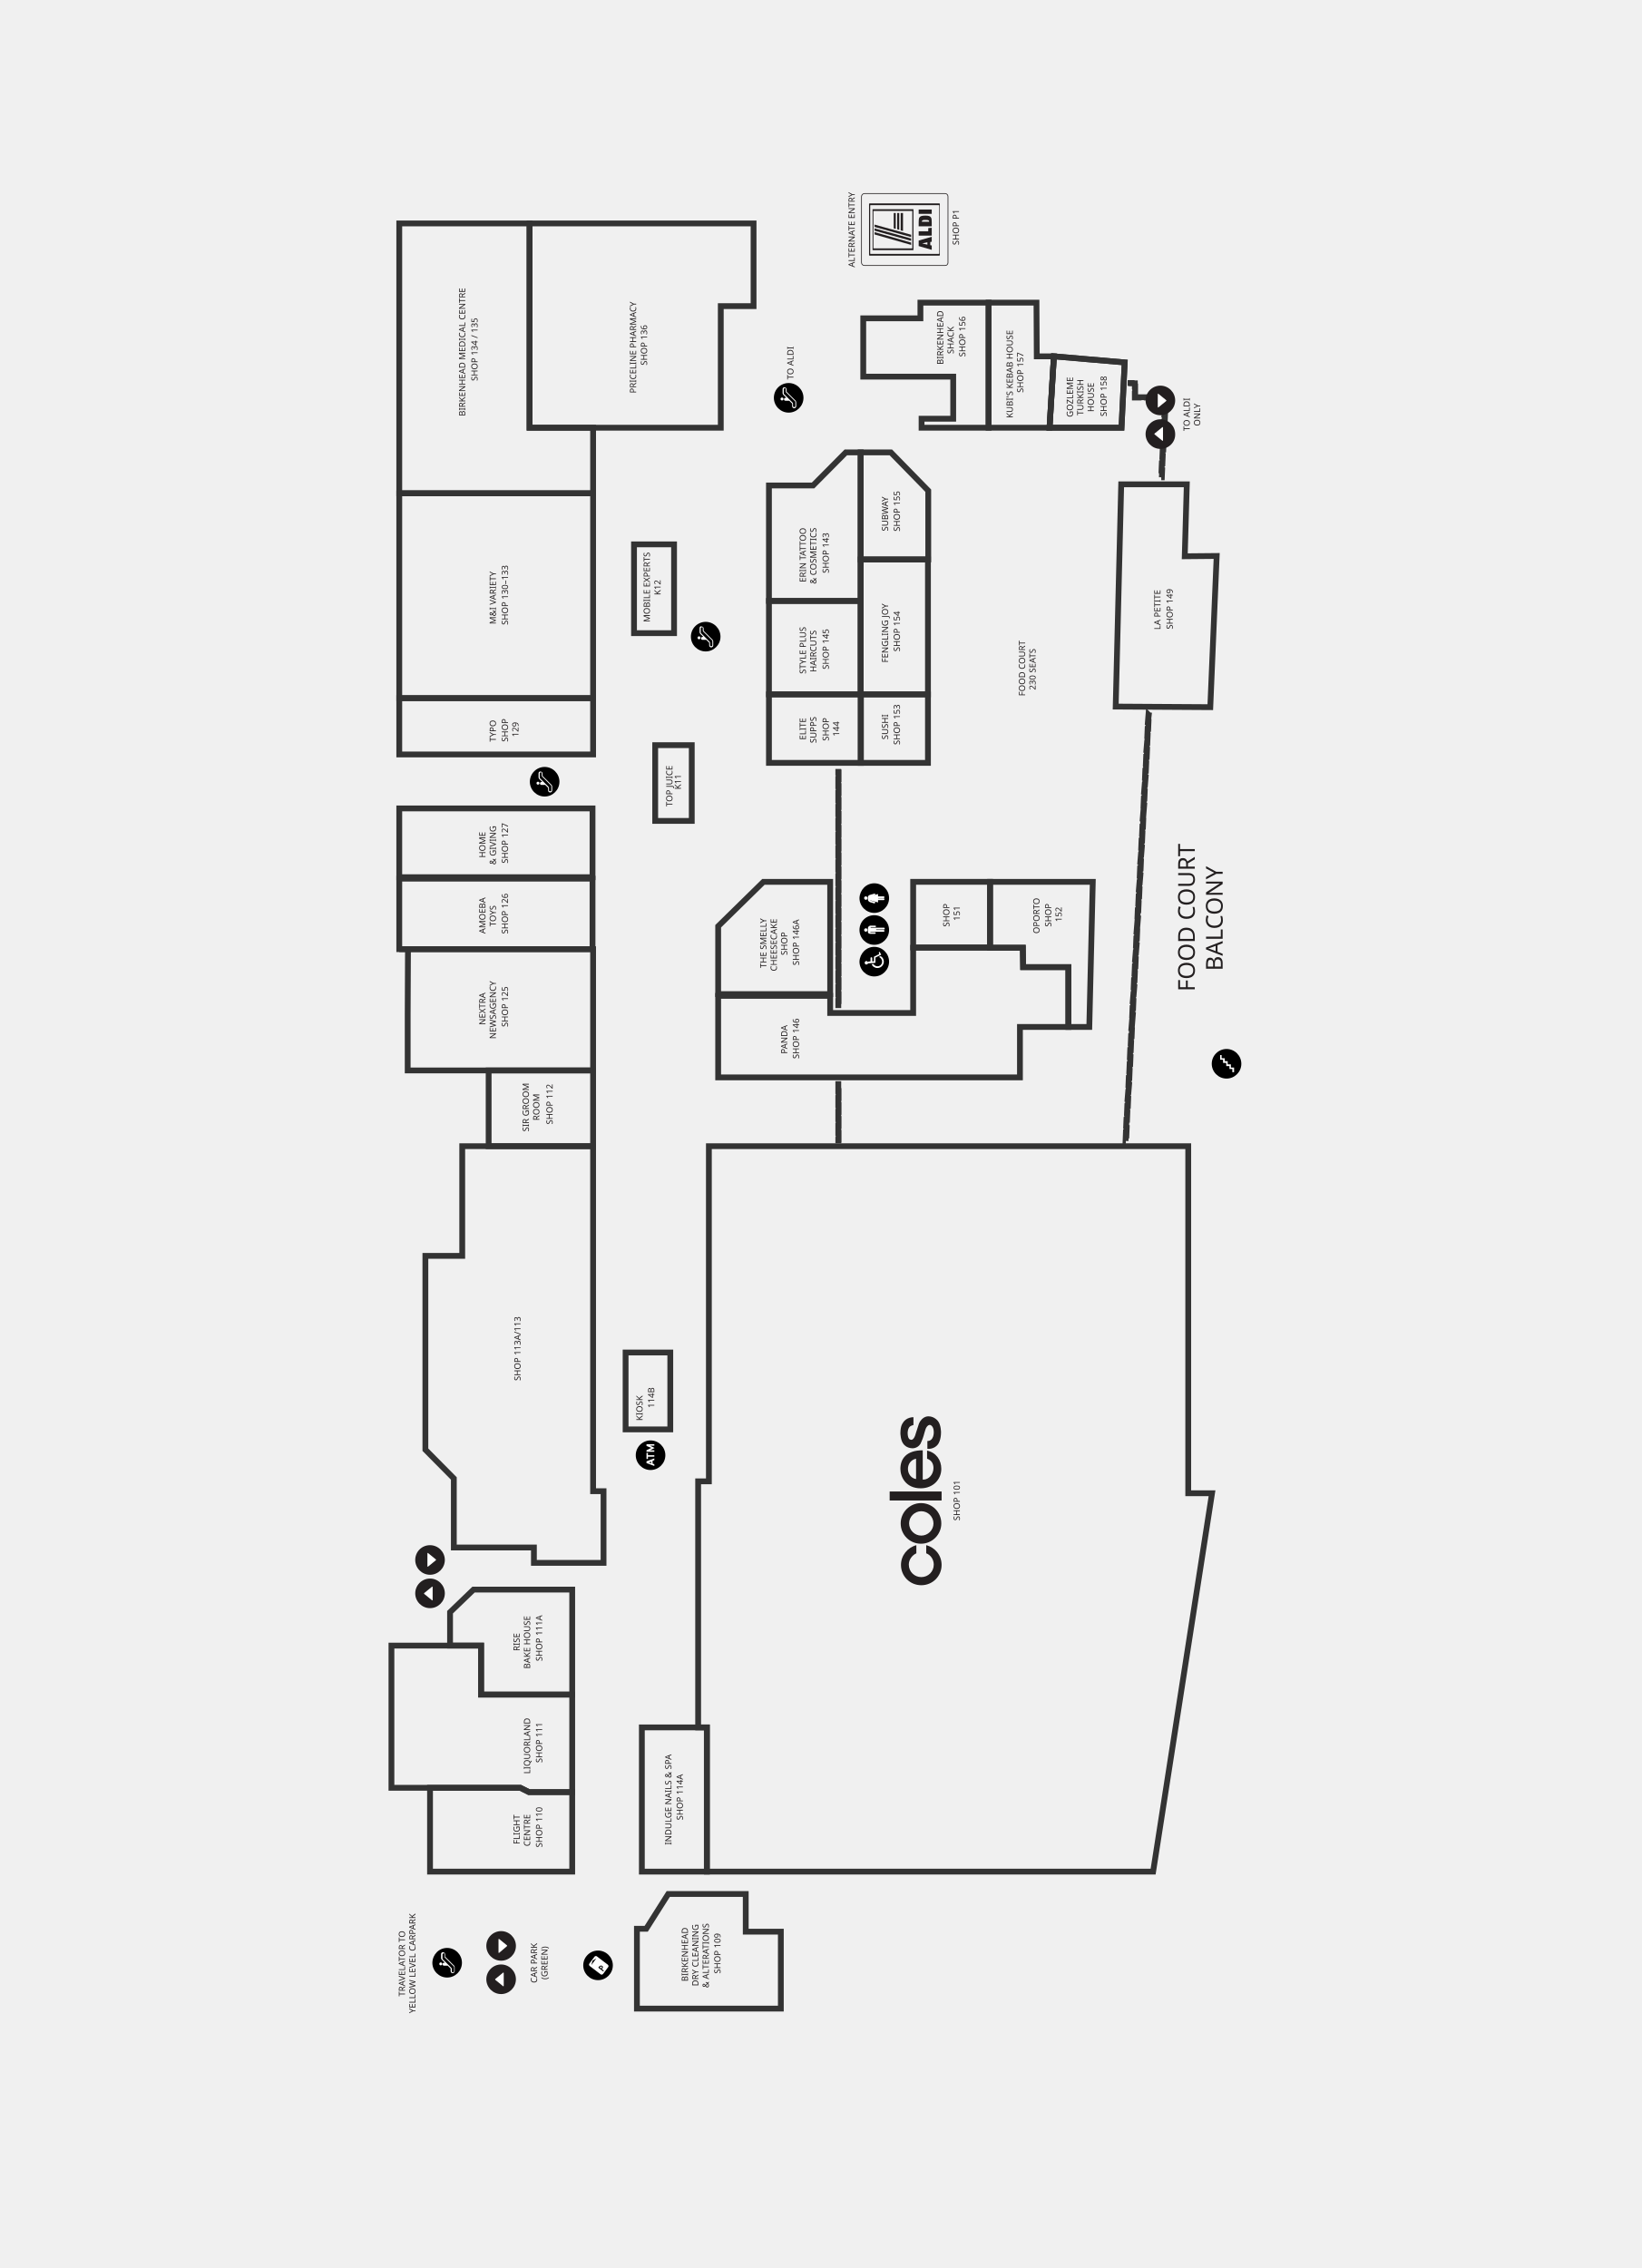
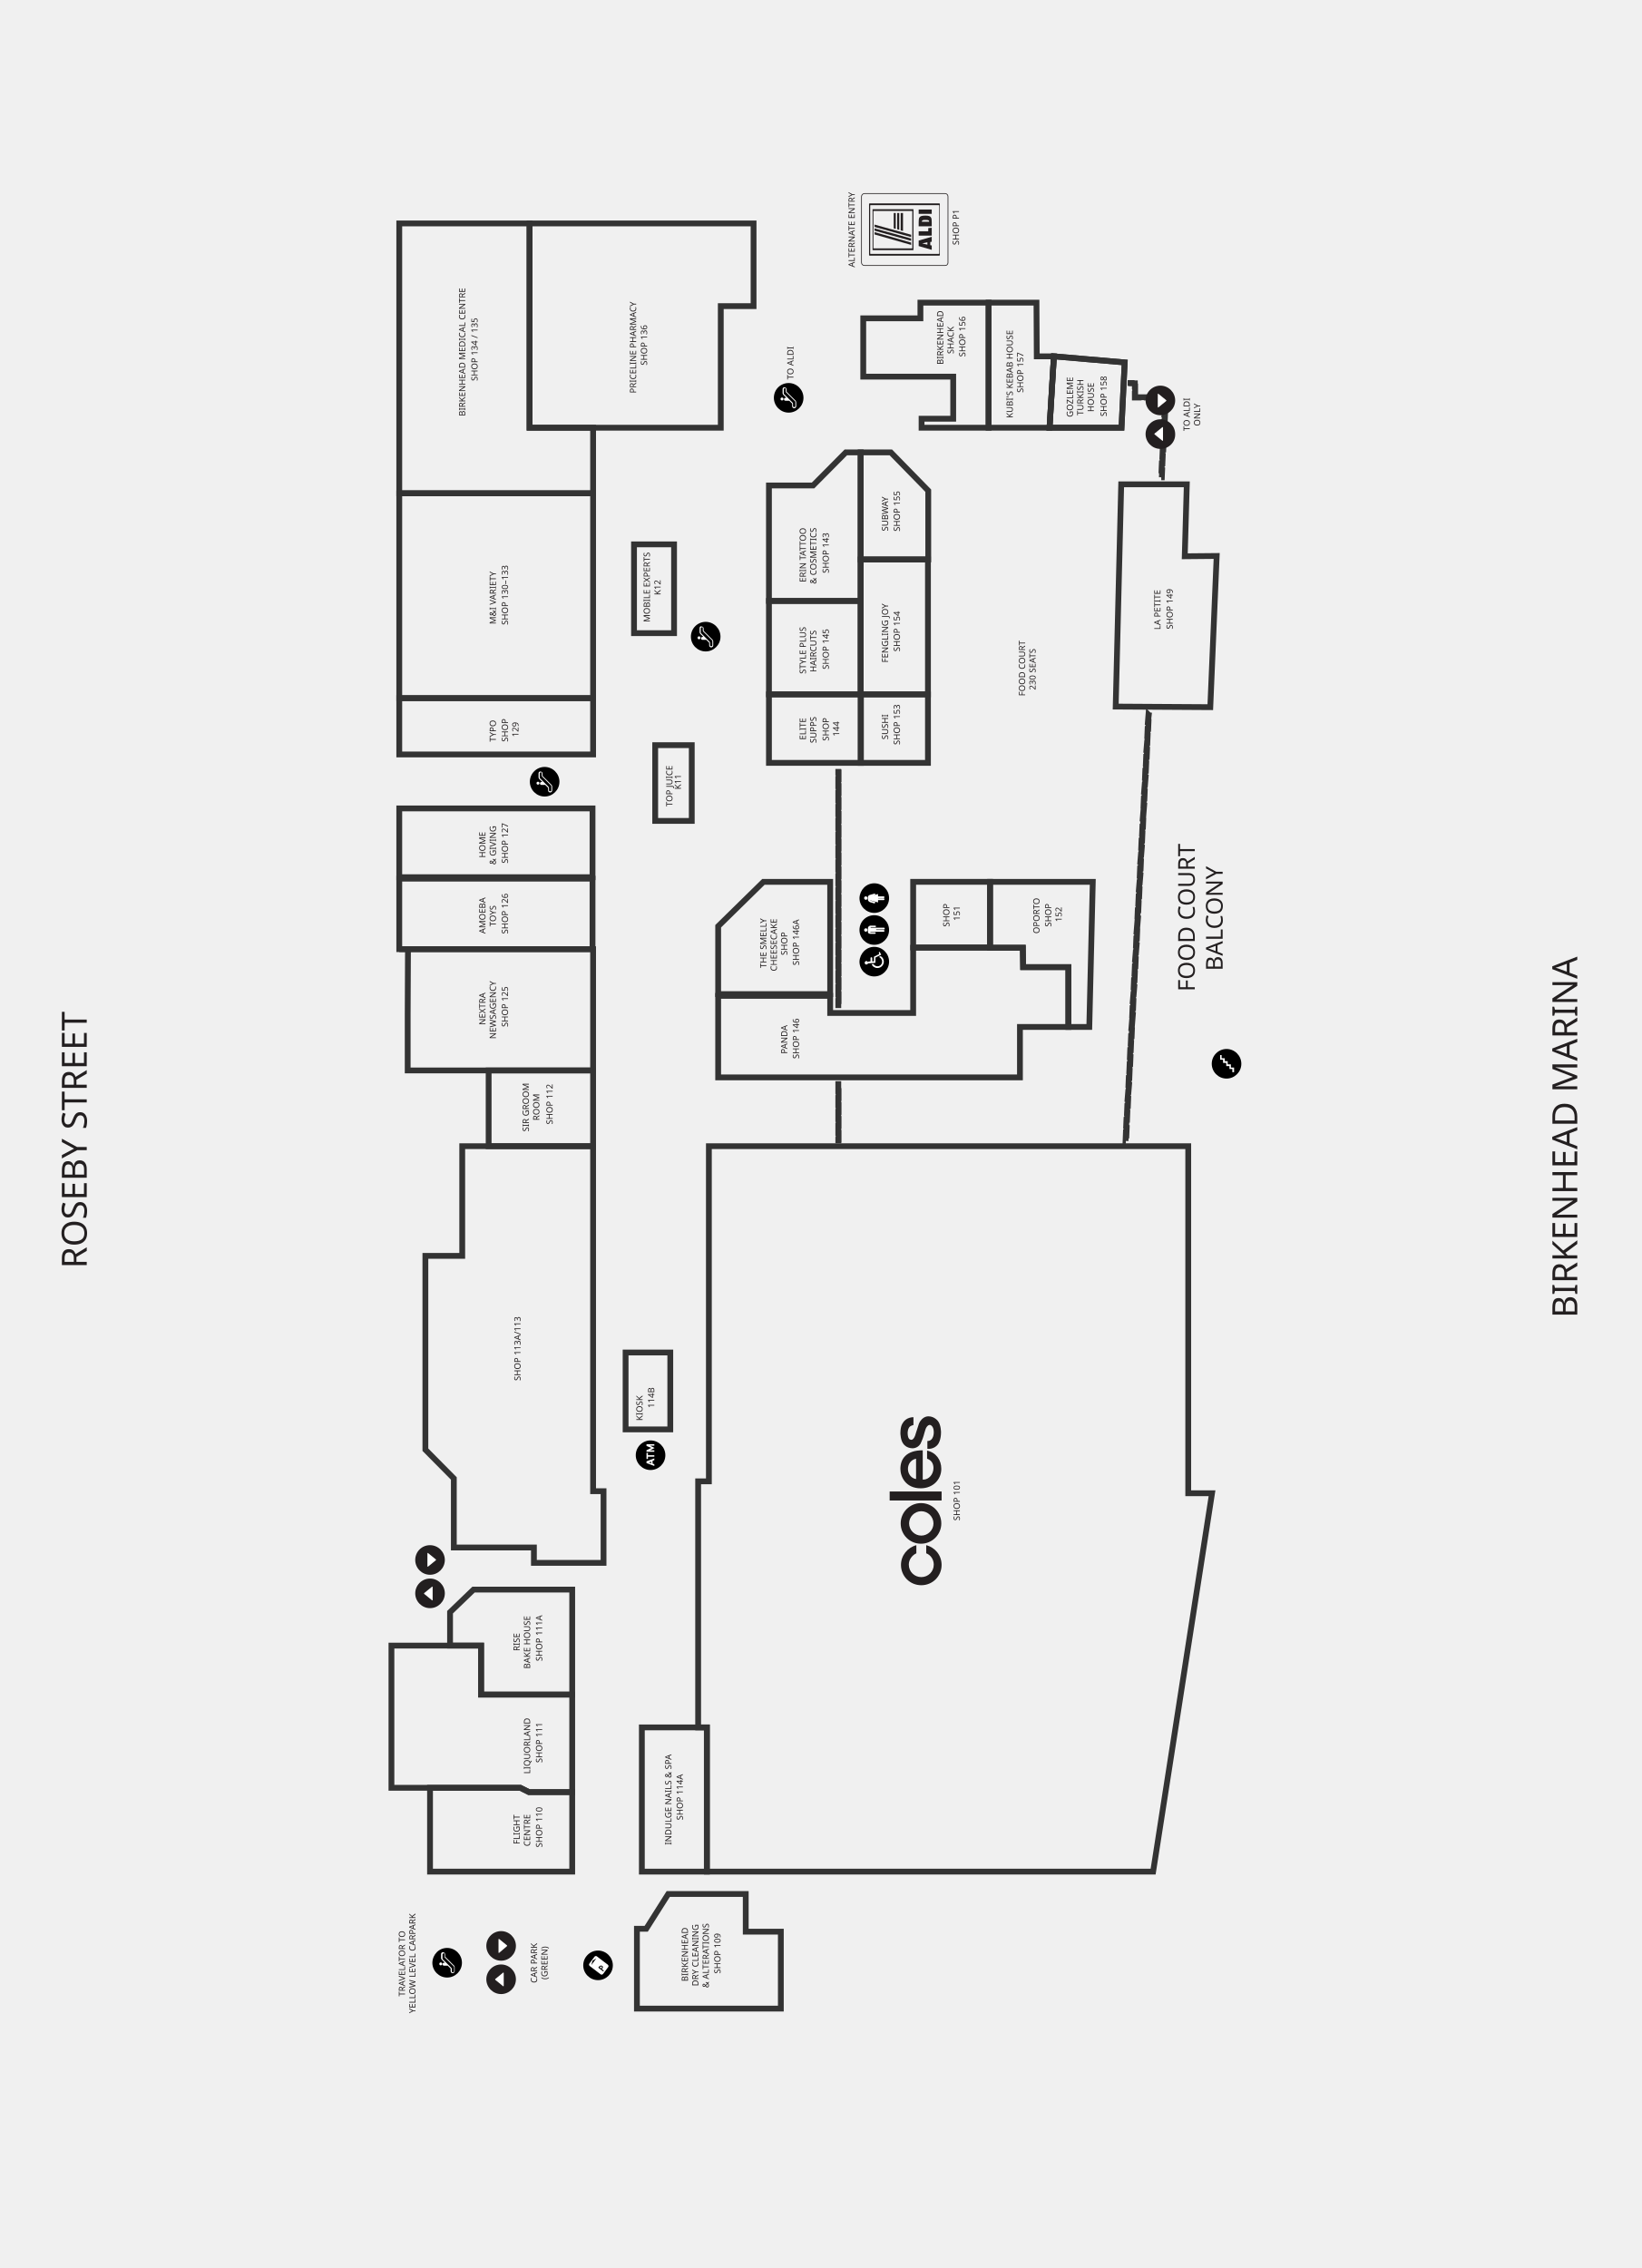
<svg xmlns="http://www.w3.org/2000/svg" version="1.1" x="0px" y="0px" viewBox="0 0 565.6 781.6" style="enable-background:new 0 0 565.6 781.6;" xml:space="preserve">
  <style type="text/css">
	.st0{fill:transparent;}
	.st1{fill:none;stroke:#333333;stroke-width:2;stroke-miterlimit:10;}
	.st2{fill:none;stroke:#231F20;stroke-width:0.25;stroke-miterlimit:10;}
	.st3{fill:#231F20;}
	.st4{fill-rule:evenodd;clip-rule:evenodd;fill:#231F20;}
	.st5{fill:#FFFFFF;}
	.st6{fill:#010101;}
	.st7{font-family:'Poppins-Regular';}
	.st8{font-size:3px;}
	.st9{font-family:'Poppins-SemiBold';}
	.st10{font-size:8px;}
	.st11{font-size:12px;}
</style>
  <g id="Background">
    <rect x="-1.6" y="-1.2" class="st0" width="569.4" height="783.4" />
  </g>
  <g id="Lines">
    <g>
      <polyline class="st1" points="396,245.5 395.9,246.4 395.8,246.3 395.6,248.8 395.8,248.8 395.7,251.2 395.5,251.2 395.4,253.6     395.5,253.6 395.4,256 395.3,256 395.1,258.4 395.3,258.4 395.2,260.8 395,260.8 394.9,263.2 395,263.2 394.9,265.6 394.7,265.6     394.6,268 394.8,268 394.6,270.4 394.5,270.4 394.3,272.8 394.5,272.8 394.4,275.2 394.2,275.2 394.1,277.6 394.3,277.6     394.1,280.1 394,280 393.8,282.4 394,282.5 393.9,284.9 393.7,284.9 393.6,287.3 393.7,287.3 393.6,289.7 393.4,289.7     393.3,292.1 393.5,292.1 393.3,294.5 393.2,294.5 393,296.9 393.2,296.9 393.1,299.3 392.9,299.3 392.8,301.7 393,301.7     392.8,304.1 392.7,304.1 392.5,306.5 392.7,306.5 392.6,308.9 392.4,308.9 392.3,311.3 392.4,311.3 392.3,313.7 392.1,313.7     392,316.1 392.2,316.2 392,318.6 391.9,318.5 391.7,321 391.9,321 391.8,323.4 391.6,323.4 391.5,325.8 391.7,325.8 391.5,328.2     391.4,328.2 391.2,330.6 391.4,330.6 391.3,333 391.1,333 391,335.4 391.1,335.4 391,337.8 390.8,337.8 390.7,340.2 390.9,340.2     390.7,342.6 390.6,342.6 390.4,345 390.6,345 390.5,347.4 390.3,347.4 390.2,349.8 390.4,349.8 390.2,352.3 390.1,352.2     389.9,354.6 390.1,354.7 390,357.1 389.8,357.1 389.7,359.5 389.8,359.5 389.7,361.9 389.5,361.9 389.4,364.3 389.6,364.3     389.5,366.7 389.3,366.7 389.2,369.1 389.3,369.1 389.2,371.5 389,371.5 388.9,373.9 389.1,373.9 388.9,376.3 388.8,376.3     388.6,378.7 388.8,378.7 388.7,381.1 388.5,381.1 388.4,383.5 388.5,383.5 388.4,385.9 388.2,385.9 388.1,388.3 388.3,388.4     388.2,390.8 388,390.7 387.9,393.2 388,393.2   " />
      <polyline class="st1" points="388.6,132 390,132 390,132.1 391.1,132.1 391.1,133.2 391.2,133.2 391.2,135.7 391.1,135.7     391.1,137 392.4,137 392.4,136.9 395.2,136.9 395.2,137 397.9,137 397.9,136.9 400.6,136.9 400.6,137 401.7,137 401.6,138     401.8,138.1 401.6,140.5 401.5,140.5 401.3,142.9 401.5,142.9 401.4,145.3 401.2,145.3 401.1,147.7 401.3,147.7 401.1,150.1     401,150.1 400.8,152.5 401,152.5 400.9,154.9 400.7,154.9 400.6,157.3 400.7,157.3 400.6,159.7 400.4,159.7 400.3,162.1     400.5,162.1 400.4,164.5 400.2,164.5   " />
      <polyline class="st1" points="288.9,347.4 288.9,345 289,345 289,342.6 288.9,342.6 288.9,340.2 289,340.2 289,337.8 288.9,337.8     288.9,335.4 289,335.4 289,333 288.9,333 288.9,330.7 289,330.7 289,328.3 288.9,328.3 288.9,325.9 289,325.9 289,323.5     288.9,323.5 288.9,321.1 289,321.1 289,318.7 288.9,318.7 288.9,316.3 289,316.3 289,313.9 288.9,313.9 288.9,311.5 289,311.5     289,309.2 288.9,309.2 288.9,306.8 289,306.8 289,304.4 288.9,304.4 288.9,302 289,302 289,299.6 288.9,299.6 288.9,297.2     289,297.2 289,294.8 288.9,294.8 288.9,292.4 289,292.4 289,290 288.9,290 288.9,287.7 289,287.7 289,285.3 288.9,285.3     288.9,282.9 289,282.9 289,280.5 288.9,280.5 288.9,278.1 289,278.1 289,275.7 288.9,275.7 288.9,273.3 289,273.3 289,270.9     288.9,270.9 288.9,268.5 289,268.5 289,266.2 288.9,266.2 288.9,265   " />
      <polyline class="st1" points="288.9,394 288.9,392.8 289,392.8 289,390.4 288.9,390.4 288.9,388 289,388 289,385.6 288.9,385.6     288.9,383.2 289,383.2 289,380.8 288.9,380.8 288.9,378.4 289,378.4 289,376 288.9,376 288.9,373.6 289,373.6   " />
      <polygon class="st1" points="159.3,432.8 146.6,432.8 146.6,499.6 156.4,509.5 156.4,513.3 156.4,533.3 184,533.3 184,538.6     208,538.6 208,513.9 204.4,513.9 204.4,499.6 204.4,395 159.3,395   " />
      <polygon class="st1" points="197.2,547.8 180.7,547.8 175.5,547.8 163.2,547.8 155.1,555.6 155.1,567.1 165.8,567.1 165.8,584     197.2,584   " />
      <polygon class="st1" points="197.2,584 165.8,584 165.8,567.1 134.9,567.1 134.9,616.1 179.3,616.1 182.3,617.6 197.2,617.6   " />
      <polygon class="st1" points="243.6,645 243.6,595.3 240.6,595.3 240.6,510.5 244.3,510.5 244.3,395 409.5,395 409.5,490.9     409.5,514.6 417.7,514.6 397.4,645 340,645   " />
      <polygon class="st1" points="340.7,147.4 361.7,147.4 363.2,122.8 357.3,122.8 357.2,104.3 340.7,104.3   " />
      <polygon class="st1" points="384.5,243.5 417.1,243.7 419.3,191.6 408.3,191.7 409,166.9 386.4,166.9   " />
      <polygon class="st1" points="386.5,147.4 387.6,124.9 363.2,122.8 361.7,147.4   " />
      <polygon class="st1" points="340.7,147.4 340.7,104.3 317.2,104.3 317.2,109.7 297.5,109.7 297.5,129.8 328.5,129.8 328.5,144.3     317.6,144.3 317.6,147.4   " />
      <rect x="215.6" y="466.1" class="st1" width="15.4" height="26.5" />
      <rect x="225.8" y="256.8" class="st1" width="12.6" height="26.1" />
      <polygon class="st1" points="296.6,155.9 307,155.9 319.9,169.1 319.9,192.8 296.6,192.8   " />
      <rect x="296.6" y="192.8" class="st1" width="23.2" height="46.5" />
      <rect x="296.6" y="239.3" class="st1" width="23.2" height="23.6" />
      <rect x="265" y="239.3" class="st1" width="31.7" height="23.6" />
      <polygon class="st1" points="341.2,303.9 341.2,326.6 352.5,326.6 352.6,333.3 368.2,333.3 368.2,353.9 375.4,353.9 376.6,303.9       " />
      <rect x="314.7" y="303.9" class="st1" width="26.5" height="22.6" />
      <polygon class="st1" points="386.5,147.4 387.6,124.9 363.2,122.8 361.7,147.4   " />
      <g>
        <polygon class="st1" points="286.1,349.1 286.1,343.2 247.5,343.2 247.5,371.3 351.5,371.3 351.5,353.9 368.2,353.9 368.2,333.3      352.6,333.3 352.5,326.6 314.7,326.6 314.7,349.1    " />
        <polygon class="st1" points="247.5,319.2 247.5,342.6 286.1,342.6 286.1,303.9 263.1,303.9    " />
      </g>
      <polygon class="st1" points="182.5,147.4 204.4,147.4 204.4,170 137.6,170 137.6,77 182.5,77   " />
      <rect x="137.6" y="170" class="st1" width="66.8" height="70.6" />
      <rect x="137.6" y="240.6" class="st1" width="66.8" height="19.4" />
      <rect x="137.6" y="302.8" class="st1" width="66.6" height="24.3" />
      <polyline class="st1" points="137.6,327.1 140.6,327.1 204.4,327.1 204.4,368.9 140.5,368.9 140.5,349.5 140.6,327.1   " />
      <rect x="168.4" y="368.9" class="st1" width="36" height="26.1" />
      <polygon class="st1" points="197.2,617.6 182.3,617.6 179.3,616.1 148.2,616.1 148.2,645 197.2,645   " />
      <polygon class="st1" points="219.5,692.2 269.1,692.2 269.1,665.7 257,665.7 257,652.7 230.3,652.7 222.7,664.7 219.5,664.7   " />
      <rect x="221.2" y="595.3" class="st1" width="22.4" height="49.7" />
      <polygon class="st1" points="296.6,239.3 270.7,239.3 265,239.3 265,207.1 296.6,207.1   " />
      <polygon class="st1" points="265,207.1 296.6,207.1 296.6,155.9 291.5,155.9 280.2,167.3 265,167.3   " />
      <polygon class="st1" points="182.5,147.4 248.4,147.4 248.4,105.5 259.7,105.5 259.7,77 182.5,77   " />
      <rect x="218.5" y="187.6" class="st1" width="13.8" height="30.6" />
      <rect x="137.6" y="278.6" class="st1" width="66.6" height="23.7" />
    </g>
  </g>
  <g id="ALDI">
    <path class="st2" d="M296.9,67.7v1.9h0v20.9c0,0.5,0.4,1,1,1h27.8c0.4,0,0.8-0.2,0.9-0.6c0.1-0.1,0.1-0.2,0.1-0.4V67.7   c0-0.5-0.4-1-1-1h-27.8C297.4,66.7,296.9,67.2,296.9,67.7z" />
    <g>
      <path class="st3" d="M299.5,70.3v17.6c0,0.1,0.1,0.2,0.2,0.2h24c0.1,0,0.2-0.1,0.2-0.2V70.3c0-0.1-0.1-0.2-0.2-0.2h-24    C299.6,70.1,299.5,70.2,299.5,70.3z M323.6,70.7l0.1,0.1v16.6l-0.1,0.1H300l-0.1-0.1V70.8l0.1-0.1H323.6z" />
      <polygon class="st3" points="301.4,80.8 314,84.4 314,83.6 301.4,80   " />
      <polygon class="st3" points="301.4,79.5 314,83 314,82.2 301.4,78.7   " />
      <path class="st3" d="M314.8,86.2V72.1h-14.1v14.1H314.8z M301,85.6V72.7h13.4v12.9H301z" />
      <polygon class="st3" points="308.7,78.9 308.7,73.4 308,73.4 308,78.7   " />
      <polygon class="st3" points="309.9,79.2 309.9,73.4 309.2,73.4 309.2,79   " />
      <polygon class="st3" points="311.2,79.6 311.2,73.4 310.4,73.4 310.4,79.4   " />
      <polygon class="st3" points="301.4,78.2 314,81.7 314,80.9 301.4,77.4   " />
      <path class="st3" d="M316.6,84.8l4.5,1.3v-1.5l-0.5-0.1v-1.1l0.5-0.1v-1.7l-4.5,1.3V84.8z M319.6,84.3l-1.8-0.4l1.8-0.4V84.3z" />
      <path class="st3" d="M316.6,76.6V78h4.5v-1.4c0-1.6-0.1-2.3-2.2-2.3C316.7,74.3,316.6,75,316.6,76.6z M320.1,76    c0.1,0.1,0.1,0.2,0.1,0.3v0.1h0v0h-2.5v-0.1c0-0.2,0.1-0.3,0.3-0.4c0.2-0.1,0.5-0.1,1-0.1C319.4,75.8,319.8,75.8,320.1,76    C320,76,320,76,320.1,76z" />
      <polygon class="st3" points="319.9,79.7 316.6,79.7 316.6,81.2 321.1,81.2 321.1,78.5 319.9,78.6   " />
      <rect x="316.6" y="72.2" class="st3" width="4.5" height="1.5" />
    </g>
  </g>
  <g id="coles">
    <path class="st4" d="M319.2,532.5c3.1,0.8,5.3,3.5,5.3,6.8c0,3.9-3.1,7-7,7c-3.9,0-7-3.1-7-7c0-3.3,2.3-6,5.3-6.8v2.8   c-1.5,0.7-2.6,2.2-2.6,3.9c0,2.4,1.9,4.3,4.3,4.3c2.4,0,4.3-1.9,4.3-4.3c0-1.7-1-3.3-2.6-3.9V532.5z" />
    <path class="st4" d="M310.4,525c0,3.9,3.1,7,7,7c3.9,0,7-3.2,7-7c0-3.9-3.1-7-7-7C313.6,518,310.4,521.1,310.4,525 M321.7,525   c0,2.3-1.9,4.2-4.2,4.2c-2.3,0-4.2-1.9-4.2-4.2c0-2.3,1.9-4.2,4.2-4.2C319.8,520.8,321.7,522.7,321.7,525" />
    <rect x="306.6" y="514" class="st4" width="17.9" height="3.1" />
    <path class="st4" d="M321.7,505.9c0,2.2-1.6,4-3.5,4l-0.2,0v-10.1c-5.6,0-7.7,2.9-7.7,6.4c0,2.7,1.8,6.7,7,6.7   c4.3,0,7.1-3.1,7.1-6.7c0-3.1-1.8-5.6-4.9-6.3v2.8C321,503.2,321.7,504.4,321.7,505.9 M312.9,506.2c0-1.8,1.2-3.2,2.8-3.5l0,6.9   l0,0.1C314.1,509.5,312.9,508,312.9,506.2" />
    <path class="st4" d="M314.8,491.1v-2.7c0,0-2.4-0.1-3.6,1.9c0,0-0.9,0.9-0.9,3.6c0,0,0,2.6,1.2,3.9c0,0,0.9,1.2,2.8,1.3   c0,0,1.8,0.2,2.9-1.5c0,0,0.7-1.4,1.1-2.8c0,0,0.6-2.2,0.8-2.6c0,0,0.9-1.9,2-0.8c0,0,0.7,0.5,0.7,2.2c0,0,0.1,3-2.2,3v2.7   c0,0,2.5,0.3,3.8-1.8c0,0,0.9-1.3,0.9-3.9c0,0,0-2.5-1-3.8c0,0-1.2-1.7-3.3-1.7c0,0-2.1-0.2-3.3,2.5c0,0-0.9,2.7-1.1,3.4   c0,0-0.6,2.7-1.9,2.1c0,0-0.9-0.1-0.9-2.3c0,0,0-1.5,0.8-2.2C313.6,491.6,314.2,491.2,314.8,491.1" />
  </g>
  <g id="Icons">
    <path class="st3" d="M148.2,532.5c2.8,0,5.1,2.3,5.1,5.1s-2.3,5.1-5.1,5.1c-2.8,0-5.1-2.3-5.1-5.1S145.3,532.5,148.2,532.5" />
    <path class="st5" d="M147.3,535.4c0-0.2,0.1-0.3,0.2-0.2l2.7,2.2c0.1,0.1,0.1,0.2,0,0.3l-2.7,2.2c-0.1,0.1-0.2,0-0.2-0.2V535.4z" />
    <path class="st3" d="M148.2,554.2c-2.8,0-5.1-2.3-5.1-5.1c0-2.8,2.3-5.1,5.1-5.1c2.8,0,5.1,2.3,5.1,5.1   C153.3,551.9,151,554.2,148.2,554.2" />
    <path class="st5" d="M149.1,551.3c0,0.2-0.1,0.3-0.2,0.2l-2.7-2.2c-0.1-0.1-0.1-0.2,0-0.3l2.7-2.2c0.1-0.1,0.2,0,0.2,0.2V551.3z" />
    <path class="st3" d="M172.7,665.5c2.8,0,5.1,2.3,5.1,5.1c0,2.8-2.3,5.1-5.1,5.1c-2.8,0-5.1-2.3-5.1-5.1   C167.6,667.8,169.9,665.5,172.7,665.5" />
    <path class="st5" d="M171.8,668.4c0-0.2,0.1-0.3,0.2-0.2l2.7,2.2c0.1,0.1,0.1,0.2,0,0.3L172,673c-0.1,0.1-0.2,0-0.2-0.2V668.4z" />
    <path class="st3" d="M172.7,687.2c-2.8,0-5.1-2.3-5.1-5.1c0-2.8,2.3-5.1,5.1-5.1c2.8,0,5.1,2.3,5.1,5.1   C177.8,684.9,175.5,687.2,172.7,687.2" />
    <path class="st5" d="M173.6,684.3c0,0.2-0.1,0.3-0.2,0.2l-2.7-2.2c-0.1-0.1-0.1-0.2,0-0.3l2.7-2.2c0.1-0.1,0.2,0,0.2,0.2V684.3z" />
    <path class="st3" d="M399.9,132.9c2.8,0,5.1,2.3,5.1,5.1c0,2.8-2.3,5.1-5.1,5.1c-2.8,0-5.1-2.3-5.1-5.1   C394.8,135.2,397.1,132.9,399.9,132.9" />
    <path class="st5" d="M399,135.9c0-0.2,0.1-0.3,0.2-0.2l2.7,2.2c0.1,0.1,0.1,0.2,0,0.3l-2.7,2.2c-0.1,0.1-0.2,0-0.2-0.2V135.9z" />
    <path class="st3" d="M399.9,154.7c-2.8,0-5.1-2.3-5.1-5.1c0-2.8,2.3-5.1,5.1-5.1c2.8,0,5.1,2.3,5.1,5.1   C405.1,152.4,402.8,154.7,399.9,154.7" />
    <path class="st5" d="M400.8,151.7c0,0.2-0.1,0.3-0.2,0.2l-2.7-2.2c-0.1-0.1-0.1-0.2,0-0.3l2.7-2.2c0.1-0.1,0.2,0,0.2,0.2V151.7z" />
    <path d="M206.1,672.2c2.8,0,5.1,2.3,5.1,5.1c0,2.8-2.3,5.1-5.1,5.1c-2.8,0-5.1-2.3-5.1-5.1C201,674.5,203.3,672.2,206.1,672.2" />
    <path class="st5" d="M204.2,675.7l-0.4,1.5l1.7-2.3L204.2,675.7z M206.7,678L206.7,678c0.2-0.3,0.4-0.4,0.6-0.3   c0.2,0.1,0.2,0.3,0,0.6l-0.1,0.1L206.7,678z M207.6,678.4c0.1-0.2,0.2-0.4,0.2-0.5c0-0.2-0.1-0.3-0.3-0.4c-0.1-0.1-0.3-0.2-0.5-0.1   c-0.1,0-0.2,0.1-0.3,0.1c-0.1,0.1-0.2,0.2-0.3,0.3l-0.2,0.3l1.7,1.3l0.2-0.3l-0.7-0.5L207.6,678.4z M209.6,677.9l-1.8,2.4   c-0.2,0.2-0.5,0.3-0.8,0.1l-3.8-2.9c-0.2-0.2-0.3-0.5-0.1-0.8l1.8-2.4c0.2-0.2,0.5-0.3,0.8-0.1l3.8,2.9   C209.7,677.3,209.8,677.7,209.6,677.9" />
    <path d="M301.3,304.4c2.8,0,5.1,2.3,5.1,5.1c0,2.8-2.3,5.1-5.1,5.1c-2.8,0-5.1-2.3-5.1-5.1C296.3,306.7,298.5,304.4,301.3,304.4" />
    <path d="M243.2,214.3c2.8,0,5.1,2.3,5.1,5.1s-2.3,5.1-5.1,5.1c-2.8,0-5.1-2.3-5.1-5.1S240.4,214.3,243.2,214.3" />
    <path d="M301.3,315.4c2.8,0,5.1,2.3,5.1,5.1c0,2.8-2.3,5.1-5.1,5.1c-2.8,0-5.1-2.3-5.1-5.1C296.2,317.6,298.5,315.4,301.3,315.4" />
    <path d="M301.3,326.3c2.8,0,5.1,2.3,5.1,5.1c0,2.8-2.3,5.1-5.1,5.1c-2.8,0-5.1-2.3-5.1-5.1C296.3,328.6,298.5,326.3,301.3,326.3" />
    <path class="st5" d="M299,309.5c0-0.3-0.3-0.6-0.6-0.6c-0.3,0-0.6,0.2-0.6,0.6c0,0.3,0.3,0.6,0.6,0.6   C298.7,310.1,299,309.8,299,309.5" />
    <path class="st5" d="M300,308.8L300,308.8l1.4-0.4c0.2-0.1,0.3-0.2,0.2-0.3c0-0.2-0.2-0.2-0.4-0.1l-1.4,0.4   c-0.4,0.1-0.7,0.4-0.7,0.8v0.8c0,0.4,0.3,0.7,0.7,0.9l1.4,0.4c0.2,0.1,0.3,0,0.4-0.2c0.1-0.2,0-0.3-0.2-0.3l-1.4-0.4l-0.1-0.1   l0.1,0l2.6,0.7v-0.8h1.9c0.2,0,0.3-0.1,0.3-0.3c0-0.2-0.1-0.3-0.3-0.3h-1.8l-0.1-0.1l0.1,0h1.8c0.2,0,0.3-0.1,0.3-0.3   c0-0.2-0.1-0.3-0.3-0.3h-1.9v-0.8L300,308.8L300,308.8z" />
    <path class="st5" d="M299,320.5c0-0.3-0.3-0.6-0.6-0.6c-0.3,0-0.6,0.3-0.6,0.6c0,0.3,0.3,0.6,0.6,0.6   C298.7,321,299,320.8,299,320.5" />
    <path class="st5" d="M299.1,319.9v1.2c0,0.4,0.3,0.7,0.7,0.7h1.7c0.2,0,0.3-0.1,0.3-0.2c0-0.2-0.1-0.3-0.3-0.3h-1.5l-0.1-0.1   l0.1-0.1h4.5c0.2,0,0.3-0.1,0.3-0.3c0-0.2-0.1-0.3-0.3-0.3H302l-0.1-0.1l0.1-0.1h2.6c0.2,0,0.3-0.1,0.3-0.3c0-0.2-0.1-0.3-0.3-0.3   h-4.5l-0.1-0.1l0.1-0.1h1.5c0.2,0,0.3-0.1,0.3-0.2c0-0.2-0.1-0.3-0.3-0.3h-1.7C299.4,319.1,299.1,319.5,299.1,319.9" />
    <path class="st5" d="M299.2,331.8c0-0.3-0.3-0.6-0.6-0.6c-0.3,0-0.6,0.2-0.6,0.6c0,0.3,0.2,0.6,0.6,0.6   C299,332.3,299.2,332.1,299.2,331.8" />
    <path class="st5" d="M304,331.4c0,0.9-0.7,1.6-1.6,1.6c-0.6,0-1.1-0.3-1.4-0.8l-0.6,0.1c0.3,0.8,1.1,1.3,2,1.3c1.2,0,2.2-1,2.2-2.2   c0-0.8-0.4-1.5-1.1-1.9l-0.6,0.3C303.5,330,304,330.6,304,331.4" />
    <path class="st5" d="M303,328.1c-0.1,0.1-0.2,0.2-0.1,0.4l0.1,0.3l-1.8,0.9v1.6l-0.6,0v-1.1c0-0.2-0.1-0.3-0.3-0.3   c-0.2,0-0.3,0.1-0.3,0.3v1.1l-0.8,0.1v0.6l2.5-0.2V330l2-1l-0.4-0.7C303.3,328.1,303.2,328,303,328.1" />
    <path class="st5" d="M241.4,219.8c0-0.3-0.2-0.5-0.5-0.5c-0.3,0-0.5,0.2-0.5,0.5c0,0.3,0.2,0.5,0.5,0.5   C241.2,220.3,241.4,220.1,241.4,219.8" />
    <path class="st5" d="M241.1,216.5v1.4c0,0.2,0.1,0.3,0.2,0.5l0.2-0.2l-0.1,0.1l-0.1,0.1h0l1.1,1.1h-0.3c-0.3,0-0.5,0.2-0.5,0.5   c0,0.3,0.2,0.5,0.5,0.5h1.3l0.9,0.9l0,0c0.1,0.1,0.2,0.2,0.1,0.2v0.8c0,0.4,0.3,0.7,0.7,0.7c0.4,0,0.7-0.3,0.7-0.7v-1.4   c0-0.2-0.1-0.3-0.2-0.5l-0.2,0.2l0.2-0.2l-2.9-2.9l0,0l0,0c-0.1-0.1-0.2-0.2-0.2-0.2v-0.8c0-0.2-0.1-0.4-0.2-0.5   c-0.1-0.1-0.3-0.2-0.5-0.2C241.4,215.7,241.1,216,241.1,216.5 M242.1,216.2c0.1,0.1,0.1,0.2,0.1,0.3v0.8c0,0.2,0.1,0.4,0.3,0.5   l2.9,2.9h0c0.1,0.1,0.1,0.2,0.1,0.2v1.4c0,0.1,0,0.2-0.1,0.3c-0.1,0.1-0.2,0.1-0.3,0.1s-0.2,0-0.3-0.1c-0.1-0.1-0.1-0.2-0.1-0.3   v-0.8c0-0.2-0.1-0.3-0.2-0.4l-0.1,0.1l0.1-0.1l-2.9-2.9h0c-0.1-0.1-0.1-0.2-0.1-0.2v-1.4c0-0.1,0-0.2,0.1-0.3   c0.1-0.1,0.2-0.1,0.3-0.1C241.9,216,242.1,216.1,242.1,216.2" />
    <path d="M187.7,264.3c2.8,0,5.1,2.3,5.1,5.1c0,2.8-2.3,5.1-5.1,5.1c-2.8,0-5.1-2.3-5.1-5.1C182.6,266.6,184.9,264.3,187.7,264.3" />
    <path class="st5" d="M185.9,269.9c0-0.3-0.2-0.5-0.5-0.5c-0.3,0-0.5,0.2-0.5,0.5c0,0.3,0.2,0.5,0.5,0.5   C185.7,270.4,185.9,270.2,185.9,269.9" />
    <path class="st5" d="M185.6,266.5v1.4c0,0.2,0.1,0.3,0.2,0.5l0.2-0.2l-0.1,0.1l-0.1,0.1h0l1.1,1.1h-0.3c-0.3,0-0.5,0.2-0.5,0.5   s0.2,0.5,0.5,0.5h1.3l0.9,0.9l0,0c0.1,0.1,0.2,0.2,0.1,0.2v0.8c0,0.4,0.3,0.7,0.7,0.7s0.7-0.3,0.7-0.7v-1.4c0-0.2-0.1-0.3-0.2-0.5   l-0.2,0.2l0.2-0.2l-2.9-2.9l0,0l0,0c-0.1-0.1-0.2-0.2-0.2-0.2v-0.8c0-0.2-0.1-0.4-0.2-0.5c-0.1-0.1-0.3-0.2-0.5-0.2   C185.9,265.8,185.6,266.1,185.6,266.5 M186.6,266.2c0.1,0.1,0.1,0.2,0.1,0.3v0.8c0,0.2,0.1,0.4,0.3,0.5l2.9,2.9v0   c0.1,0.1,0.1,0.2,0.1,0.2v1.4c0,0.1,0,0.2-0.1,0.3c-0.1,0.1-0.2,0.1-0.3,0.1c-0.1,0-0.2,0-0.3-0.1c-0.1-0.1-0.1-0.2-0.1-0.3v-0.8   c0-0.2-0.1-0.3-0.2-0.4l-0.1,0.1l0.1-0.1l-2.9-2.9c-0.1-0.1-0.1-0.2-0.1-0.2v-1.4c0-0.1,0-0.2,0.1-0.3c0.1-0.1,0.2-0.1,0.3-0.1   C186.4,266.1,186.5,266.1,186.6,266.2" />
    <path d="M271.8,132c2.8,0,5.1,2.3,5.1,5.1c0,2.8-2.3,5.1-5.1,5.1c-2.8,0-5.1-2.3-5.1-5.1C266.7,134.2,269,132,271.8,132" />
    <path class="st5" d="M270,137.5c0-0.3-0.2-0.5-0.5-0.5c-0.3,0-0.5,0.2-0.5,0.5c0,0.3,0.2,0.5,0.5,0.5   C269.8,138,270,137.8,270,137.5" />
    <path class="st5" d="M269.7,134.1v1.4c0,0.2,0.1,0.3,0.2,0.5l0.2-0.2l-0.1,0.1l-0.1,0.1h0l1.1,1.1h-0.3c-0.3,0-0.5,0.2-0.5,0.5   c0,0.3,0.2,0.5,0.5,0.5h1.3l0.9,0.9l0,0c0.1,0.1,0.2,0.2,0.1,0.2v0.8c0,0.4,0.3,0.7,0.7,0.7c0.4,0,0.7-0.3,0.7-0.7v-1.4   c0-0.2-0.1-0.3-0.2-0.5l-0.2,0.2l0.2-0.2l-2.9-2.9l0,0l0,0c-0.1-0.1-0.2-0.2-0.2-0.2v-0.8c0-0.2-0.1-0.4-0.2-0.5   c-0.1-0.1-0.3-0.2-0.5-0.2C270,133.4,269.7,133.7,269.7,134.1 M270.7,133.8c0.1,0.1,0.1,0.2,0.1,0.3v0.8c0,0.2,0.1,0.4,0.3,0.5   l2.9,2.9c0.1,0.1,0.1,0.2,0.1,0.2v1.4c0,0.1,0,0.2-0.1,0.3c-0.1,0.1-0.2,0.1-0.3,0.1c-0.1,0-0.2,0-0.3-0.1   c-0.1-0.1-0.1-0.2-0.1-0.3v-0.8c0-0.2-0.1-0.3-0.2-0.4l-0.1,0.1l0.1-0.1l-2.9-2.9c-0.1-0.1-0.1-0.2-0.1-0.2v-1.4   c0-0.1,0-0.2,0.1-0.3c0.1-0.1,0.2-0.1,0.3-0.1C270.5,133.7,270.6,133.8,270.7,133.8" />
    <path d="M154.1,671.3c2.8,0,5.1,2.3,5.1,5.1c0,2.8-2.3,5.1-5.1,5.1c-2.8,0-5.1-2.3-5.1-5.1C149.1,673.5,151.3,671.3,154.1,671.3" />
    <path class="st5" d="M152.4,676.8c0-0.3-0.2-0.5-0.5-0.5c-0.3,0-0.5,0.2-0.5,0.5s0.2,0.5,0.5,0.5   C152.2,677.3,152.4,677.1,152.4,676.8" />
    <path class="st5" d="M152,673.4v1.4c0,0.2,0.1,0.3,0.2,0.5l0.2-0.2l-0.1,0.1l-0.1,0.1h0l1.1,1.1H153c-0.3,0-0.5,0.2-0.5,0.5   c0,0.3,0.2,0.5,0.5,0.5h1.3l0.9,0.9l0,0c0.1,0.1,0.2,0.2,0.1,0.2v0.8c0,0.4,0.3,0.7,0.7,0.7c0.4,0,0.7-0.3,0.7-0.7v-1.4   c0-0.2-0.1-0.3-0.2-0.5l-0.2,0.2l0.2-0.2l-2.9-2.9l0,0l0,0c-0.1-0.1-0.2-0.2-0.2-0.2v-0.8c0-0.2-0.1-0.4-0.2-0.5   c-0.1-0.1-0.3-0.2-0.5-0.2C152.4,672.7,152,673,152,673.4 M153.1,673.2c0.1,0.1,0.1,0.2,0.1,0.3v0.8c0,0.2,0.1,0.4,0.3,0.5l2.9,2.9   c0.1,0.1,0.1,0.2,0.1,0.2v1.4c0,0.1,0,0.2-0.1,0.3c-0.1,0.1-0.2,0.1-0.3,0.1s-0.2,0-0.3-0.1c-0.1-0.1-0.1-0.2-0.1-0.3v-0.8   c0-0.2-0.1-0.3-0.2-0.4l-0.1,0.1l0.1-0.1l-2.9-2.9c-0.1-0.1-0.1-0.2-0.1-0.2v-1.4c0-0.1,0-0.2,0.1-0.3c0.1-0.1,0.2-0.1,0.3-0.1   C152.9,673,153,673.1,153.1,673.2" />
    <path d="M224.2,496.4c2.8,0,5.1,2.3,5.1,5.1c0,2.8-2.3,5.1-5.1,5.1c-2.8,0-5.1-2.3-5.1-5.1C219.1,498.7,221.4,496.4,224.2,496.4" />
    <path d="M422.7,361.5c2.8,0,5.1,2.3,5.1,5.1c0,2.8-2.3,5.1-5.1,5.1c-2.8,0-5.1-2.3-5.1-5.1C417.6,363.8,419.9,361.5,422.7,361.5" />
    <polygon class="st5" points="424.7,369.5 424.7,368.4 423.7,368.4 423.7,367.4 422.6,367.4 422.6,366.3 421.5,366.3 421.5,365.2    420.5,365.2 420.5,363.6 421,363.6 421,364.7 422.1,364.7 422.1,365.7 423.1,365.7 423.1,366.8 424.2,366.8 424.2,367.9    425.3,367.9 425.3,369.5  " />
    <path class="st5" d="M222.8,504.2l2.7,1v-0.6l-0.6-0.2v-1l0.6-0.2v-0.6l-2.7,1V504.2z M224.4,504.3l-0.5-0.2   c-0.2-0.1-0.3-0.1-0.4-0.1c0.1,0,0.3-0.1,0.4-0.1l0.5-0.2V504.3z" />
    <polygon class="st5" points="223.3,502.8 223.3,502 225.5,502 225.5,501.5 223.3,501.5 223.3,500.7 222.8,500.7 222.8,502.8  " />
    <path class="st5" d="M222.8,498.3l1.2,0.5c0.2,0.1,0.4,0.1,0.5,0.2c-0.1,0-0.3,0.1-0.5,0.2l-1.2,0.6v0.5h2.7v-0.5h-1   c-0.1,0-0.5,0-0.6,0c0.1,0,0.3-0.1,0.5-0.2l1.2-0.6l-1.2-0.6c-0.2-0.1-0.3-0.2-0.5-0.2c0.1,0,0.5,0,0.6,0h1v-0.5h-2.7V498.3z" />
  </g>
  <g id="Type">
    <g>
      <text transform="matrix(0 -1 1 0 330.4914 84.4617)" class="st3 st7 st8">SHOP P1</text>
      <text transform="matrix(0 -1 1 0 411.756 341.7137)">
        <tspan x="0" y="0" class="st3 st9 st10">FOOD COURT</tspan>
        <tspan x="7.1" y="9.6" class="st3 st9 st10">BALCONY</tspan>
      </text>
      <text transform="matrix(0 -1 1 0 411.756 305.6854)" class="st3 st9 st10"> </text>
      <text transform="matrix(0 -1 1 0 231.744 277.9461)" class="st3 st9 st8">TOP JUICE</text>
      <text transform="matrix(0 -1 1 0 223.9688 214.4344)" class="st3 st9 st8">MOBILE EXPERTS</text>
      <text transform="matrix(0 -1 1 0 277.7385 232.2381)">
        <tspan x="0" y="0" class="st3 st9 st8">STYLE PLUS</tspan>
        <tspan x="0.6" y="3.6" class="st3 st9 st8">HAIRCUTS</tspan>
      </text>
      <text transform="matrix(0 -1 1 0 277.7387 254.994)">
        <tspan x="0" y="0" class="st3 st9 st8">ELITE</tspan>
        <tspan x="-1.1" y="3.6" class="st3 st9 st8">SUPPS</tspan>
      </text>
      <text transform="matrix(0 -1 1 0 306.0779 228.3651)" class="st3 st9 st8">FENGLING JOY</text>
      <text transform="matrix(0 -1 1 0 399.9306 217.0262)" class="st3 st9 st8">LA PETITE</text>
      <text transform="matrix(0 -1 1 0 353.2901 239.8885)">
        <tspan x="0" y="0" class="st3 st9 st8">FOOD COURT</tspan>
        <tspan x="2.1" y="3.6" class="st3 st9 st8">230 SEATS</tspan>
      </text>
      <text transform="matrix(0 -1 1 0 369.7715 143.7654)">
        <tspan x="0" y="0" class="st3 st9 st8">GOZLEME</tspan>
        <tspan x="0.6" y="3.6" class="st3 st9 st8">TURKISH</tspan>
        <tspan x="1.8" y="7.2" class="st3 st9 st8">HOUSE</tspan>
      </text>
      <text transform="matrix(0 -1 1 0 349.0326 144.0848)" class="st3 st9 st8">KUBI'S KEBAB HOUSE</text>
      <text transform="matrix(0 -1 1 0 306.0737 183.0535)" class="st3 st9 st8">SUBWAY</text>
      <text transform="matrix(0 -1 1 0 306.0781 254.8729)" class="st3 st9 st8">SUSHI</text>
      <text transform="matrix(0 -1 1 0 264.1217 333.6033)">
        <tspan x="0" y="0" class="st3 st9 st8">THE SMELLY</tspan>
        <tspan x="-1.1" y="3.6" class="st3 st9 st8">CHEESECAKE</tspan>
        <tspan x="4.4" y="7.2" class="st3 st9 st8">SHOP</tspan>
      </text>
      <text transform="matrix(0 -1 1 0 271.3222 363.1785)" class="st3 st9 st8">PANDA</text>
      <text transform="matrix(0 -1 1 0 237.0906 682.8773)">
        <tspan x="0" y="0" class="st3 st9 st8">BIRKENHEAD</tspan>
        <tspan x="-1.6" y="3.6" class="st3 st9 st8">DRY CLEANING</tspan>
        <tspan x="-2.2" y="7.2" class="st3 st9 st8">&amp; ALTERATIONS</tspan>
      </text>
      <text transform="matrix(0 -1 1 0 179.1043 635.5882)">
        <tspan x="0" y="0" class="st3 st9 st8">FLIGHT</tspan>
        <tspan x="-0.7" y="3.6" class="st3 st9 st8">CENTRE</tspan>
      </text>
      <text transform="matrix(0 -1 1 0 182.7048 611.326)" class="st3 st9 st8">LIQUORLAND</text>
      <text transform="matrix(0 -1 1 0 231.3908 635.8065)" class="st3 st9 st8">INDULGE NAILS &amp; SPA</text>
      <text transform="matrix(0 -1 1 0 179.1042 568.9969)">
        <tspan x="0" y="0" class="st3 st9 st8">RISE</tspan>
        <tspan x="-6.1" y="3.6" class="st3 st9 st8">BAKE HOUSE</tspan>
      </text>
      <text transform="matrix(0 -1 1 0 221.4468 489.6312)" class="st3 st9 st8">KIOSK</text>
      <text transform="matrix(0 -1 1 0 167.3051 353.2376)">
        <tspan x="0" y="0" class="st3 st9 st8">NEXTRA</tspan>
        <tspan x="-4.8" y="3.6" class="st3 st9 st8">NEWSAGENCY</tspan>
      </text>
      <text transform="matrix(0 -1 1 0 167.3051 321.7781)">
        <tspan x="0" y="0" class="st3 st9 st8">AMOEBA</tspan>
        <tspan x="2.5" y="3.6" class="st3 st9 st8">TOYS</tspan>
      </text>
      <text transform="matrix(0 -1 1 0 170.9053 215.1512)" class="st3 st9 st8">M&amp;I VARIETY</text>
      <text transform="matrix(0 -1 1 0 160.3383 143.4324)" class="st3 st9 st8">BIRKENHEAD MEDICAL CENTRE</text>
      <text transform="matrix(0 -1 1 0 219.2389 135.534)" class="st3 st9 st8">PRICELINE PHARMACY</text>
      <text transform="matrix(0 -1 1 0 325.0778 125.6678)">
        <tspan x="0" y="0" class="st3 st9 st8">BIRKENHEAD</tspan>
        <tspan x="3.7" y="3.6" class="st3 st9 st8">SHACK </tspan>
      </text>
      <text transform="matrix(0 -1 1 0 139.5838 688.0081)">
        <tspan x="0" y="0" class="st3 st9 st8">TRAVELATOR TO</tspan>
        <tspan x="-5.8" y="3.6" class="st3 st9 st8">YELLOW LEVEL CARPARK</tspan>
      </text>
      <text transform="matrix(0 -1 1 0 185.0991 683.3948)">
        <tspan x="0" y="0" class="st3 st9 st8">CAR PARK</tspan>
        <tspan x="1.2" y="3.6" class="st3 st9 st8">(GREEN)</tspan>
      </text>
      <text transform="matrix(0 -1 1 0 294.5748 92.1443)" class="st3 st9 st8">ALTERNATE ENTRY</text>
      <text transform="matrix(0 -1 1 0 273.4453 130.7996)" class="st3 st9 st8">TO ALDI</text>
      <text transform="matrix(0 -1 1 0 410.0243 148.535)">
        <tspan x="0" y="0" class="st3 st9 st8">TO ALDI</tspan>
        <tspan x="1.7" y="3.6" class="st3 st9 st8">ONLY</tspan>
      </text>
      <text transform="matrix(0 -1 1 0 167.3051 295.6219)">
        <tspan x="0" y="0" class="st3 st9 st8">HOME</tspan>
        <tspan x="-2.4" y="3.6" class="st3 st9 st8">&amp; GIVING</tspan>
      </text>
      <text transform="matrix(0 -1 1 0 170.9049 255.6531)" class="st3 st9 st8">TYPO</text>
      <text transform="matrix(0 -1 1 0 182.2724 389.9793)">
        <tspan x="0" y="0" class="st3 st9 st8">SIR GROOM</tspan>
        <tspan x="3.8" y="3.6" class="st3 st9 st8">ROOM</tspan>
      </text>
      <text transform="matrix(0 -1 1 0 358.2401 321.7508)" class="st3 st9 st8">OPORTO</text>
      <text transform="matrix(0 -1 1 0 277.7385 200.6736)">
        <tspan x="0" y="0" class="st3 st9 st8">ERIN TATTOO</tspan>
        <tspan x="-0.6" y="3.6" class="st3 st9 st8">&amp; COSMETICS</tspan>
      </text>
      <text transform="matrix(0 -1 1 0 280.2744 177.2557)" class="st3 st9 st8"> </text>
      <text transform="matrix(0 -1 1 0 234.677 272.1082)" class="st3 st7 st8">K11</text>
      <text transform="matrix(0 -1 1 0 227.6643 205.1131)" class="st3 st7 st8">K12</text>
      <text transform="matrix(0 -1 1 0 285.6314 197.5526)" class="st3 st7 st8">SHOP 143</text>
      <text transform="matrix(0 -1 1 0 285.6319 230.6824)" class="st3 st7 st8">SHOP 145</text>
      <text transform="matrix(0 -1 1 0 310.1482 224.5486)" class="st3 st7 st8">SHOP 154</text>
      <text transform="matrix(0 -1 1 0 404.161 216.8504)" class="st3 st7 st8">SHOP 149</text>
      <text transform="matrix(0 -1 1 0 381.4082 143.5262)" class="st3 st7 st8">SHOP 158</text>
      <text transform="matrix(0 -1 1 0 352.6852 135.3475)" class="st3 st7 st8">SHOP 157</text>
      <text transform="matrix(0 -1 1 0 310.148 183.1541)" class="st3 st7 st8">SHOP 155</text>
      <text transform="matrix(0 -1 1 0 310.1479 256.6942)" class="st3 st7 st8">SHOP 153</text>
      <text transform="matrix(0 -1 1 0 285.6319 255.3533)">
        <tspan x="0" y="0" class="st3 st7 st8">SHOP</tspan>
        <tspan x="1.6" y="3.6" class="st3 st7 st8">144</tspan>
      </text>
      <text transform="matrix(0 -1 1 0 248.3057 680.1761)" class="st3 st7 st8">SHOP 109</text>
      <text transform="matrix(0 -1 1 0 186.8518 636.6717)" class="st3 st7 st8">SHOP 110</text>
      <text transform="matrix(0 -1 1 0 186.8519 607.5023)" class="st3 st7 st8">SHOP 111</text>
      <text transform="matrix(0 -1 1 0 235.3385 627.2747)" class="st3 st7 st8">SHOP 114A</text>
      <text transform="matrix(0 -1 1 0 186.8515 572.4876)" class="st3 st7 st8">SHOP 111A</text>
      <text transform="matrix(0 -1 1 0 179.3914 475.846)" class="st3 st7 st8">SHOP 113A/113</text>
      <text transform="matrix(0 -1 1 0 330.7969 524.0555)" class="st3 st7 st8">SHOP 101</text>
      <text transform="matrix(0 -1 1 0 225.4918 485.2088)" class="st3 st7 st8">114B</text>
      <text transform="matrix(0 -1 1 0 175.0798 353.908)" class="st3 st7 st8">SHOP 125</text>
      <text transform="matrix(0 -1 1 0 175.0796 321.8504)" class="st3 st7 st8">SHOP 126</text>
      <text transform="matrix(0 -1 1 0 175.0797 255.6697)">
        <tspan x="0" y="0" class="st3 st7 st8">SHOP</tspan>
        <tspan x="1.7" y="3.6" class="st3 st7 st8">129</tspan>
      </text>
      <text transform="matrix(0 -1 1 0 175.0796 245.9803)" class="st3 st7 st8"> </text>
      <text transform="matrix(0 -1 1 0 175.0798 215.3797)" class="st3 st7 st8">SHOP 130–133</text>
      <text transform="matrix(0 -1 1 0 164.5905 131.3045)" class="st3 st7 st8">SHOP 134 / 135</text>
      <text transform="matrix(0 -1 1 0 223.01 125.9197)" class="st3 st7 st8">SHOP 136</text>
      <text transform="matrix(0 -1 1 0 332.7052 122.9881)" class="st3 st7 st8">SHOP 156</text>
      <polygon class="st3" points="190.3,270.5 190.3,270.5 190.2,270.6   " />
      <polygon class="st3" points="189.1,271.1 188.9,271.3 189.1,271.2 189.1,271.1   " />
      <polygon class="st3" points="245.8,220.9 245.8,220.9 245.7,221.1   " />
      <polygon class="st3" points="244.6,221.6 244.5,221.7 244.6,221.6 244.6,221.6   " />
      <text transform="matrix(0 -1 1 0 175.0798 297.5584)" class="st3 st7 st8">SHOP 127</text>
      <text transform="matrix(0 -1 1 0 327.1915 319.4061)">
        <tspan x="0" y="0" class="st3 st7 st8">SHOP</tspan>
        <tspan x="2.1" y="3.6" class="st3 st7 st8">151</tspan>
      </text>
      <text transform="matrix(0 -1 1 0 190.4592 387.5203)" class="st3 st7 st8">SHOP 112</text>
      <text transform="matrix(0 -1 1 0 275.3708 364.8914)" class="st3 st7 st8">SHOP 146</text>
      <text transform="matrix(0 -1 1 0 275.3712 332.699)" class="st3 st7 st8">SHOP 146A</text>
      <text transform="matrix(0 -1 1 0 362.2961 319.4051)">
        <tspan x="0" y="0" class="st3 st7 st8">SHOP</tspan>
        <tspan x="1.7" y="3.6" class="st3 st7 st8">152</tspan>
      </text>
    </g>
+     <g>
+       <text transform="matrix(0 -1 1 0 543.5704 454.1917)" class="st3 st9 st11">BIRKENHEAD MARINA</text>
+     </g>
+     <g>
+       <text transform="matrix(0 -1 1 0 29.8921 437.1214)" class="st3 st9 st11">ROSEBY STREET</text>
+     </g>
  </g>
</svg>
